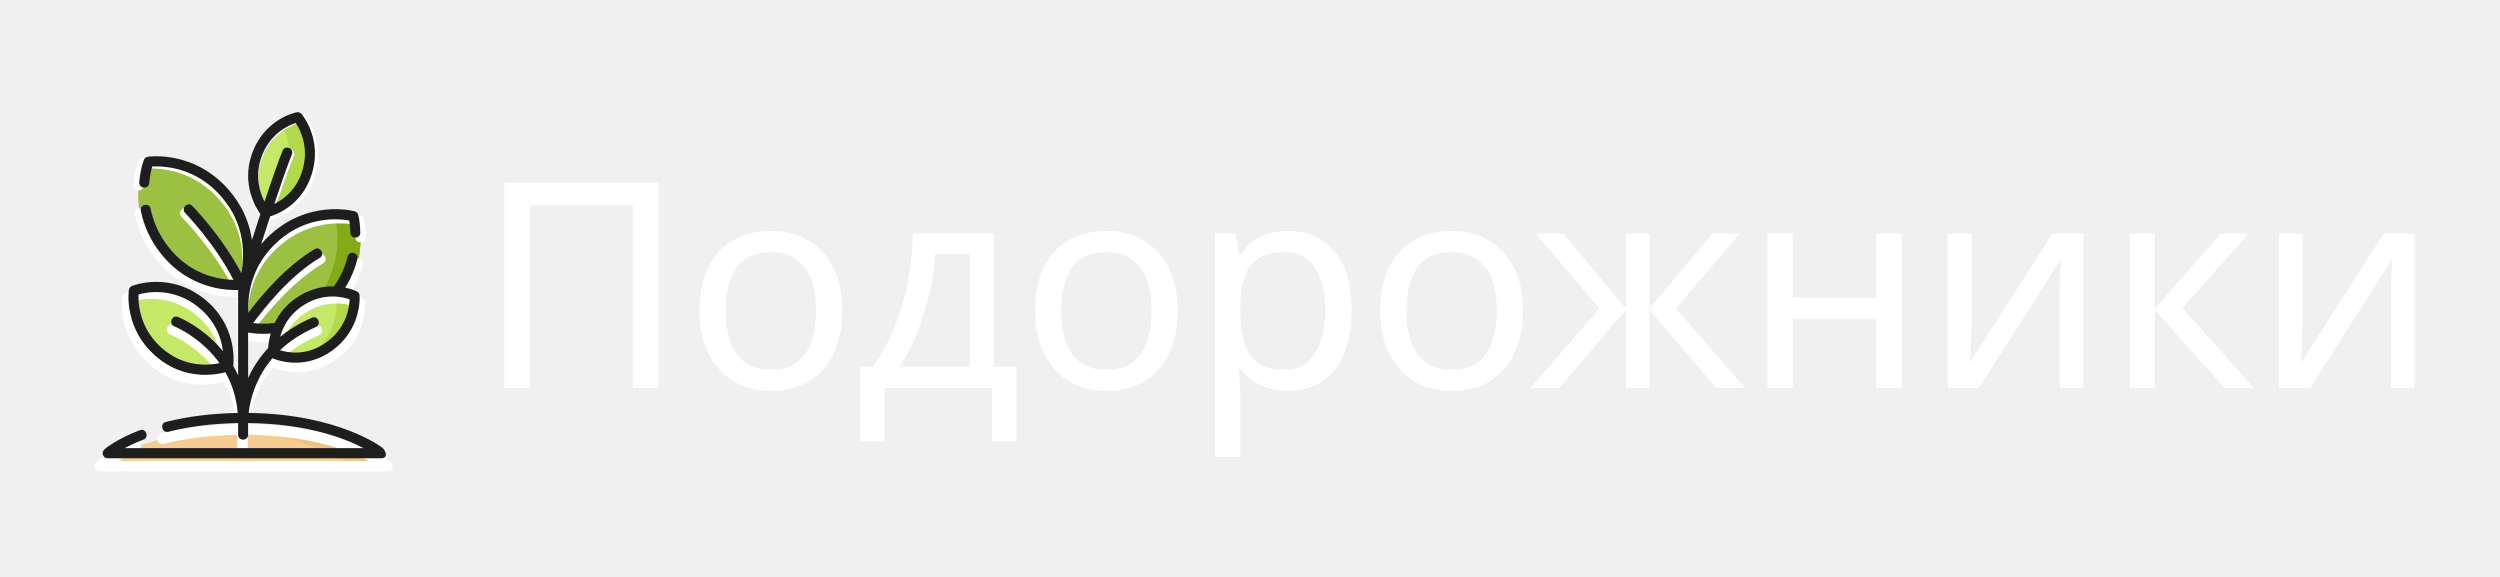
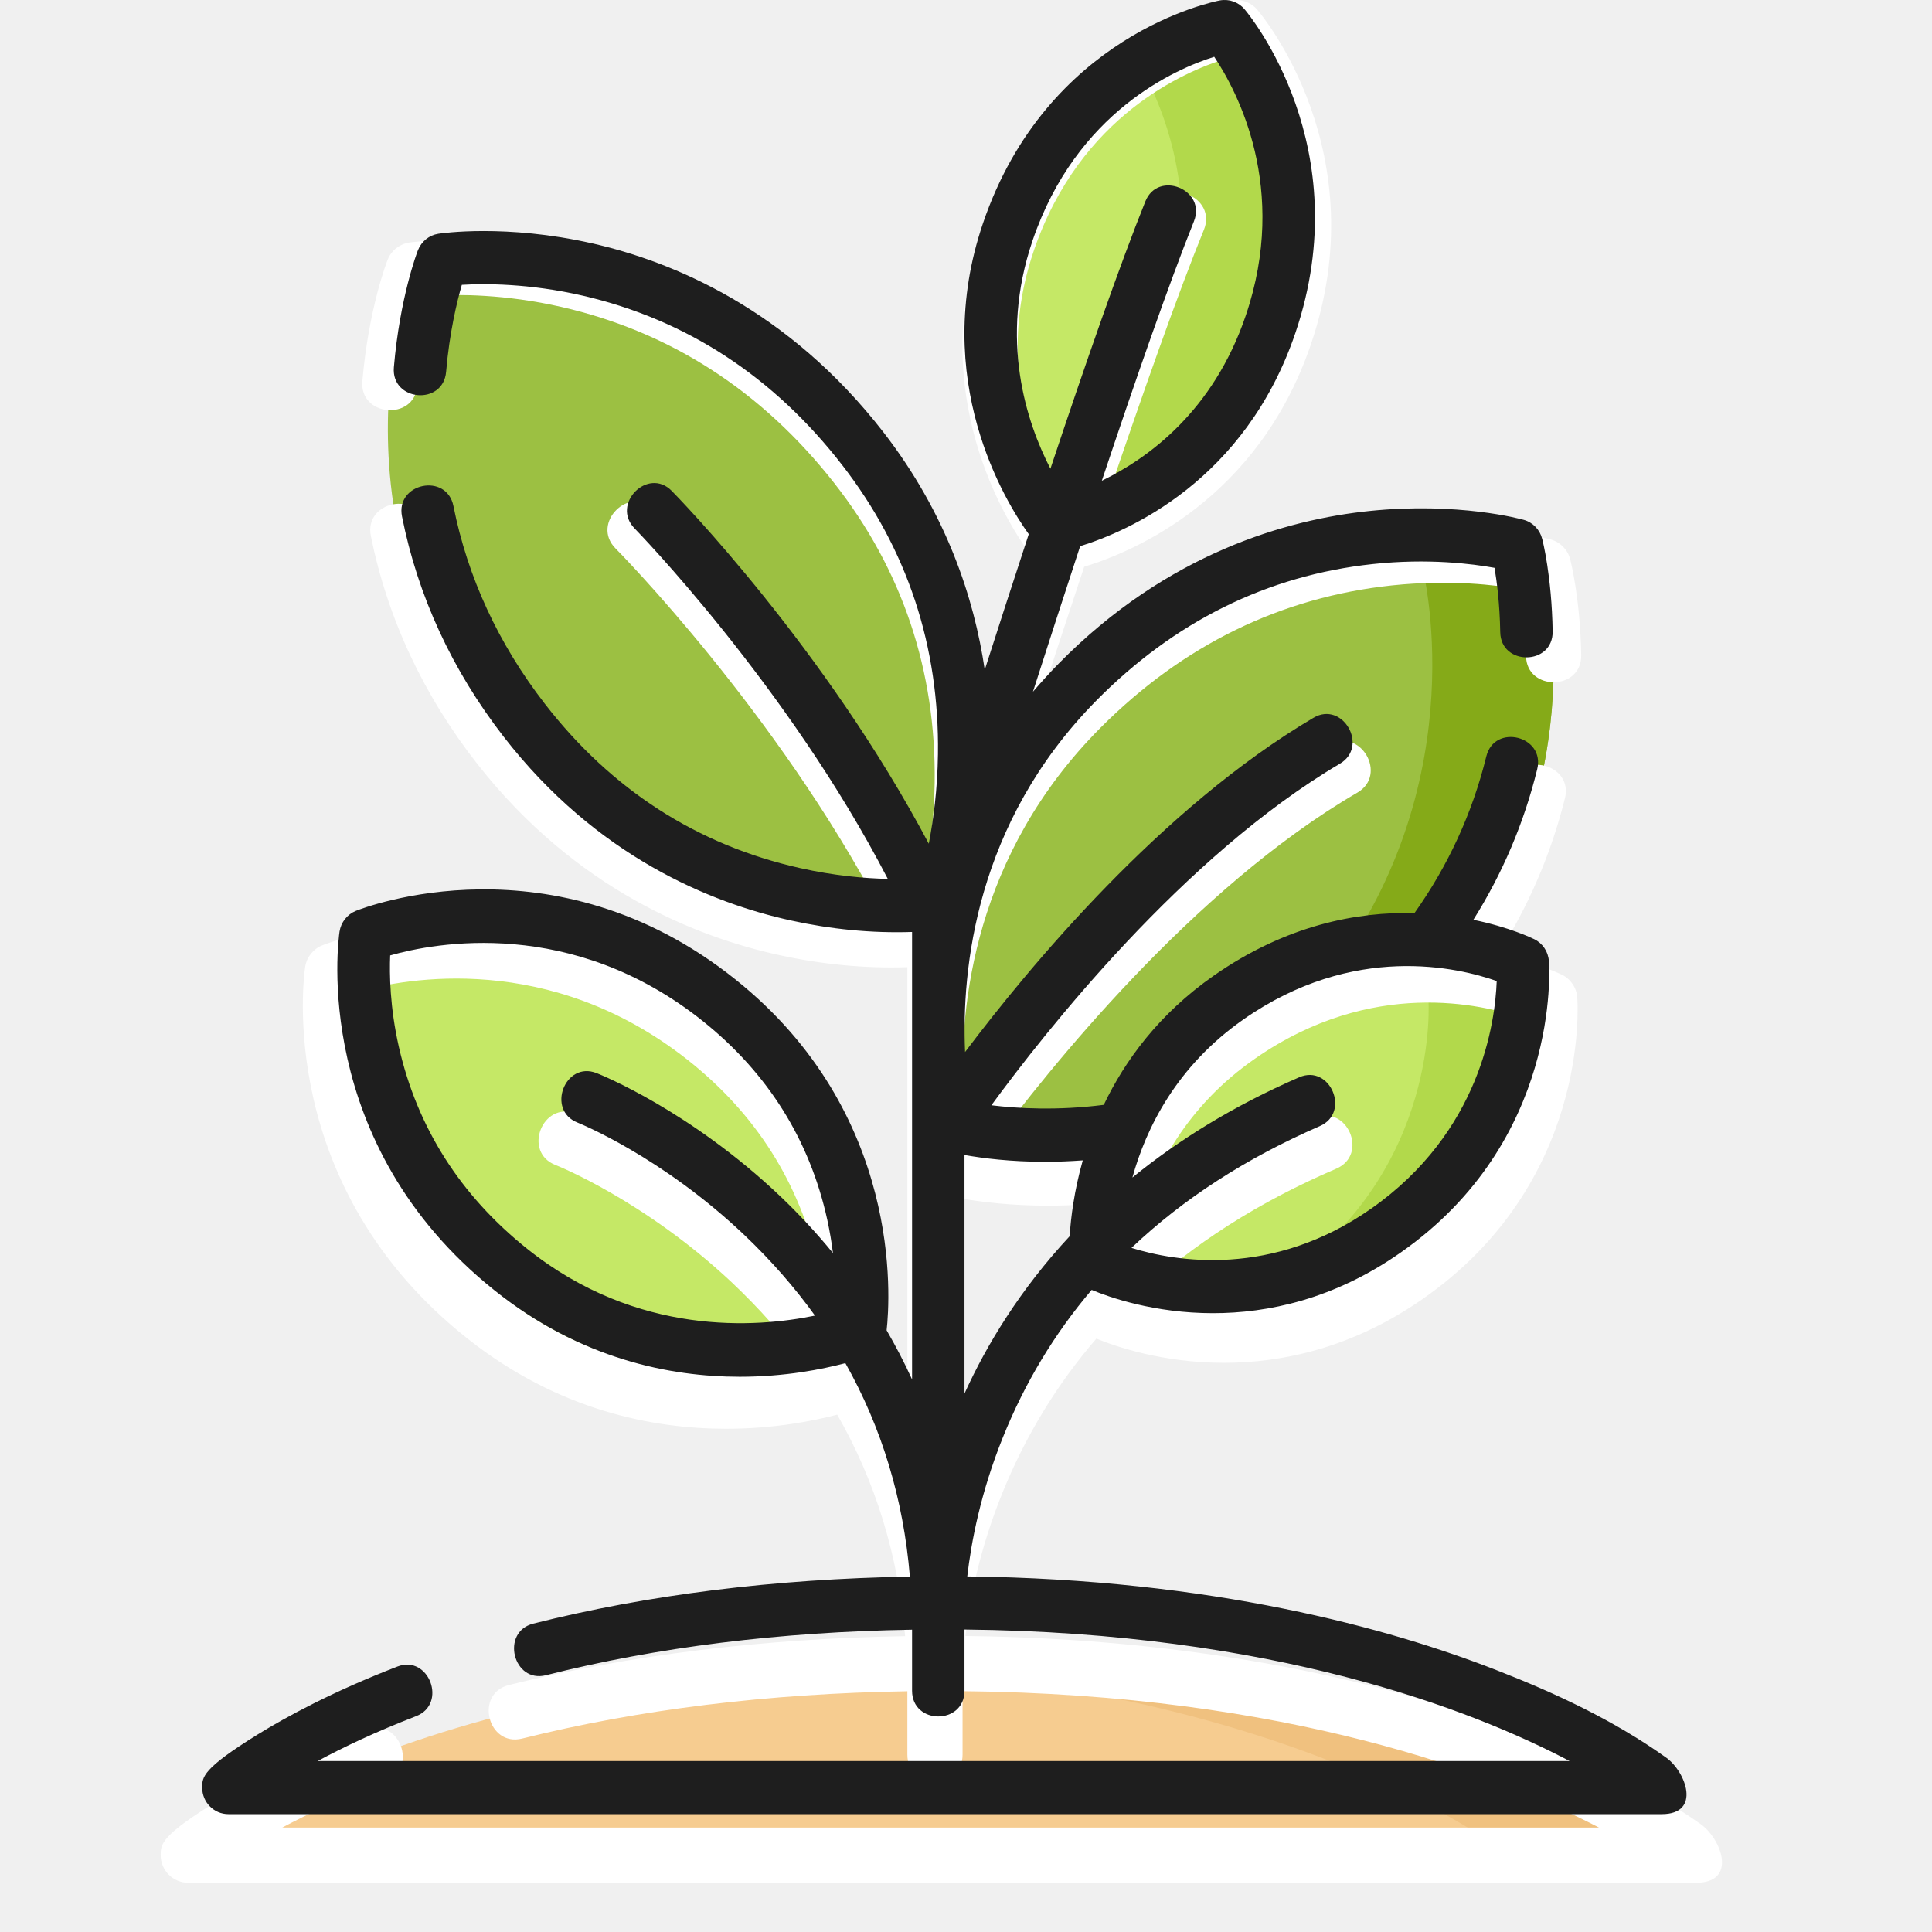
- <svg xmlns="http://www.w3.org/2000/svg" width="156" height="36" viewBox="0 0 156 36" fill="none">
-   <g clip-path="url(#clip0_13203_6558)">
-     <path d="M6.242 29.085C6.242 29.071 8.914 26.802 15.216 26.802C21.337 26.802 24.19 29.071 24.19 29.085H6.242Z" fill="#F6CC90" />
-     <path d="M15.216 26.802C14.825 26.802 14.448 26.811 14.085 26.827C19.447 27.075 21.957 29.072 21.957 29.085H24.19C24.19 29.071 21.337 26.802 15.216 26.802Z" fill="#F0C17F" />
-     <path d="M19.291 11.007C18.561 13.125 16.593 13.49 16.593 13.49C16.593 13.49 15.289 11.929 16.001 9.866C16.75 7.693 18.717 7.328 18.717 7.328C18.717 7.328 20.031 8.862 19.291 11.007Z" fill="#C5E866" />
-     <path d="M18.718 7.328C18.718 7.328 18.198 7.425 17.591 7.814C17.924 8.429 18.338 9.583 17.847 11.007C17.494 12.032 16.851 12.646 16.281 13.007C16.448 13.316 16.594 13.49 16.594 13.49C16.594 13.49 18.561 13.125 19.291 11.007C20.031 8.862 18.718 7.328 18.718 7.328Z" fill="#B2D94B" />
-     <path d="M17.329 20.965C16.13 21.135 15.247 20.89 15.247 20.89C15.247 20.89 14.483 17.825 16.87 15.431C19.384 12.909 22.375 13.739 22.375 13.739C22.375 13.739 23.031 16.241 21.292 18.565" fill="#9CC042" />
-     <path d="M22.375 13.739C22.375 13.739 21.573 13.517 20.45 13.652C20.753 13.69 20.93 13.739 20.93 13.739C20.93 13.739 21.586 16.241 19.847 18.565L15.884 20.965C15.841 20.971 15.797 20.976 15.754 20.981C16.128 21.027 16.682 21.056 17.329 20.965L21.292 18.565C23.031 16.241 22.375 13.739 22.375 13.739Z" fill="#85AA18" />
-     <path d="M12.386 19.357C14.515 21.035 14.152 23.441 14.152 23.441C14.152 23.441 11.853 24.32 9.78 22.686C7.595 20.964 7.958 18.559 7.958 18.559C7.958 18.559 10.23 17.657 12.386 19.357Z" fill="#C5E866" />
-     <path d="M9.945 15.896C12.088 18.628 15.156 18.158 15.156 18.158C15.156 18.158 16.276 15.205 14.188 12.545C11.988 9.743 8.92 10.213 8.92 10.213C8.92 10.213 7.773 13.13 9.945 15.896Z" fill="#9CC042" />
-     <path d="M20.738 22.203C18.898 23.474 17.098 22.598 17.098 22.598C17.098 22.598 16.97 20.566 18.762 19.327C20.649 18.022 22.449 18.898 22.449 18.898C22.449 18.898 22.601 20.914 20.738 22.203Z" fill="#C5E866" />
-     <path d="M22.45 18.898C22.45 18.898 21.511 18.442 20.279 18.679C20.729 18.764 21.005 18.898 21.005 18.898C21.005 18.898 21.157 20.914 19.293 22.203C18.795 22.547 18.299 22.734 17.841 22.823C18.536 22.955 19.63 22.969 20.738 22.203C22.601 20.914 22.45 18.898 22.45 18.898Z" fill="#B2D94B" />
-     <path d="M24.245 28.715C23.595 28.257 22.855 27.916 22.116 27.632C20.783 27.119 18.565 26.511 15.493 26.476C15.543 26.051 15.661 25.44 15.938 24.761C16.213 24.086 16.585 23.477 17.052 22.936C17.27 23.026 17.834 23.224 18.571 23.224C19.253 23.224 20.084 23.054 20.924 22.473C22.92 21.093 22.784 18.964 22.777 18.874C22.768 18.757 22.698 18.654 22.593 18.603C22.563 18.589 22.279 18.454 21.831 18.363C22.196 17.789 22.465 17.166 22.63 16.504C22.733 16.093 22.096 15.934 21.993 16.345C21.819 17.043 21.516 17.693 21.094 18.28C20.383 18.264 19.49 18.425 18.575 19.057C17.894 19.528 17.468 20.102 17.203 20.65C16.626 20.723 16.131 20.696 15.796 20.655C16.463 19.755 18.201 17.574 20.159 16.435C20.525 16.222 20.195 15.655 19.829 15.868C17.924 16.976 16.266 18.949 15.467 19.997C15.421 18.975 15.598 17.172 17.102 15.663C18.083 14.679 19.25 14.109 20.571 13.969C21.262 13.896 21.819 13.965 22.096 14.015C22.125 14.187 22.161 14.463 22.167 14.81C22.174 15.23 22.831 15.225 22.824 14.799C22.812 14.117 22.697 13.674 22.692 13.656C22.663 13.543 22.575 13.454 22.463 13.423C22.43 13.414 21.643 13.2 20.532 13.313C19.51 13.416 18.004 13.828 16.637 15.199C16.523 15.314 16.416 15.43 16.316 15.546C16.5 14.979 16.702 14.365 16.907 13.747C17.502 13.566 18.971 12.944 19.602 11.114C20.393 8.817 19.025 7.183 18.967 7.115C18.891 7.026 18.773 6.984 18.658 7.005C18.57 7.022 16.493 7.431 15.69 9.759C15.024 11.691 15.973 13.201 16.264 13.599C16.072 14.174 15.885 14.744 15.713 15.276C15.579 14.387 15.233 13.345 14.446 12.342C13.25 10.819 11.804 10.232 10.801 10.008C9.711 9.764 8.904 9.883 8.87 9.888C8.755 9.906 8.657 9.984 8.615 10.092C8.605 10.116 8.388 10.677 8.314 11.537C8.277 11.959 8.931 12.015 8.968 11.594C9.01 11.109 9.103 10.731 9.165 10.52C9.446 10.503 10.007 10.5 10.684 10.654C11.979 10.95 13.071 11.655 13.929 12.748C14.742 13.783 15.145 14.985 15.127 16.319C15.121 16.753 15.069 17.132 15.011 17.423C13.713 15.005 11.874 13.146 11.793 13.065C11.494 12.765 11.029 13.229 11.328 13.529C11.347 13.548 13.243 15.465 14.499 17.858C14.205 17.852 13.825 17.819 13.398 17.725C12.112 17.44 11.037 16.757 10.203 15.694C9.622 14.953 9.237 14.132 9.059 13.251C8.975 12.836 8.332 12.966 8.415 13.381C8.614 14.363 9.041 15.277 9.686 16.099C10.854 17.587 12.288 18.156 13.285 18.372C13.782 18.48 14.294 18.531 14.802 18.514V19.697V19.716V24.043C14.703 23.829 14.596 23.627 14.483 23.436C14.528 23.047 14.69 20.755 12.589 19.099C10.31 17.303 7.937 18.214 7.837 18.254C7.728 18.297 7.651 18.394 7.633 18.51C7.617 18.616 7.268 21.125 9.576 22.944C10.648 23.788 11.768 24.009 12.645 24.009C13.215 24.009 13.681 23.916 13.967 23.841C14.424 24.639 14.694 25.52 14.775 26.478C13.076 26.507 11.491 26.702 10.058 27.06C9.647 27.163 9.806 27.8 10.217 27.697C11.606 27.35 13.147 27.161 14.802 27.134V27.889C14.802 28.312 15.459 28.312 15.459 27.889V27.132C19.331 27.171 21.806 28.119 23.036 28.757H7.36C7.679 28.587 8.087 28.395 8.591 28.203C8.987 28.053 8.753 27.439 8.358 27.59C7.54 27.901 6.957 28.216 6.613 28.426C5.913 28.852 5.913 28.955 5.913 29.085C5.913 29.267 6.06 29.413 6.242 29.413H24.19C24.689 29.413 24.493 28.889 24.245 28.715ZM18.949 19.597C20.334 18.639 21.65 18.955 22.123 19.121C22.105 19.628 21.921 20.985 20.551 21.933C19.309 22.791 18.1 22.585 17.55 22.417C18.197 21.812 18.984 21.309 19.908 20.913C20.297 20.746 20.039 20.143 19.649 20.309C18.816 20.666 18.129 21.092 17.562 21.547C17.733 20.938 18.112 20.176 18.949 19.597ZM16.472 21.353C16.619 21.353 16.776 21.348 16.94 21.336C16.832 21.711 16.79 22.041 16.775 22.273C16.154 22.933 15.737 23.614 15.459 24.217V21.27C15.689 21.31 16.04 21.353 16.472 21.353ZM16.311 9.973C16.861 8.378 18.106 7.85 18.586 7.701C18.871 8.121 19.524 9.324 18.981 10.9C18.574 12.081 17.757 12.664 17.179 12.939C17.605 11.679 18.026 10.485 18.332 9.736C18.492 9.344 17.884 9.096 17.724 9.488C17.405 10.27 16.971 11.502 16.535 12.791C16.236 12.22 15.889 11.197 16.311 9.973ZM9.982 22.428C9.145 21.768 8.605 20.928 8.376 19.931C8.264 19.443 8.258 19.033 8.267 18.804C8.827 18.647 10.543 18.323 12.183 19.615C12.997 20.257 13.521 21.084 13.741 22.072C13.773 22.216 13.795 22.353 13.812 22.48C13.593 22.217 13.37 21.985 13.156 21.784C12.023 20.721 10.899 20.276 10.852 20.257C10.457 20.104 10.219 20.715 10.614 20.869C10.624 20.873 11.666 21.286 12.707 22.262C13.039 22.575 13.332 22.905 13.586 23.254C12.859 23.402 11.363 23.516 9.982 22.428Z" fill="white" />
-     <path d="M23.835 27.924C23.218 27.483 22.514 27.154 21.811 26.881C20.544 26.386 18.435 25.8 15.515 25.767C15.562 25.357 15.674 24.769 15.938 24.114C16.199 23.464 16.553 22.877 16.996 22.356C17.204 22.443 17.74 22.633 18.441 22.633C19.089 22.633 19.879 22.47 20.678 21.909C22.575 20.58 22.446 18.528 22.439 18.442C22.431 18.329 22.365 18.23 22.265 18.181C22.236 18.167 21.966 18.037 21.54 17.95C21.888 17.396 22.143 16.796 22.3 16.158C22.398 15.762 21.792 15.609 21.694 16.005C21.529 16.677 21.241 17.304 20.839 17.87C20.163 17.853 19.314 18.009 18.445 18.618C17.797 19.072 17.392 19.625 17.14 20.153C16.592 20.224 16.121 20.198 15.802 20.158C16.436 19.291 18.09 17.189 19.951 16.092C20.299 15.887 19.985 15.34 19.637 15.545C17.826 16.613 16.249 18.514 15.489 19.523C15.446 18.539 15.614 16.802 17.044 15.348C17.977 14.4 19.086 13.851 20.342 13.715C21 13.645 21.529 13.712 21.792 13.76C21.82 13.925 21.854 14.191 21.86 14.526C21.867 14.93 22.491 14.925 22.484 14.515C22.473 13.858 22.364 13.431 22.359 13.414C22.331 13.305 22.248 13.219 22.141 13.189C22.11 13.18 21.361 12.975 20.305 13.083C19.333 13.183 17.902 13.579 16.602 14.901C16.494 15.011 16.392 15.123 16.297 15.235C16.472 14.688 16.664 14.097 16.859 13.502C17.425 13.327 18.821 12.728 19.421 10.964C20.173 8.751 18.873 7.177 18.817 7.111C18.745 7.025 18.633 6.985 18.523 7.005C18.439 7.021 16.465 7.416 15.702 9.658C15.069 11.52 15.971 12.975 16.247 13.359C16.065 13.913 15.887 14.462 15.723 14.975C15.597 14.118 15.267 13.114 14.519 12.148C13.382 10.68 12.007 10.114 11.053 9.898C10.018 9.663 9.251 9.778 9.218 9.783C9.108 9.8 9.016 9.875 8.975 9.98C8.966 10.002 8.759 10.543 8.689 11.372C8.654 11.778 9.276 11.833 9.311 11.426C9.351 10.959 9.439 10.595 9.498 10.391C9.766 10.375 10.299 10.372 10.943 10.521C12.174 10.807 13.212 11.485 14.028 12.539C14.801 13.536 15.184 14.694 15.166 15.979C15.161 16.398 15.111 16.763 15.057 17.044C13.822 14.713 12.073 12.922 11.997 12.844C11.713 12.555 11.271 13.002 11.555 13.291C11.573 13.31 13.376 15.157 14.569 17.463C14.29 17.456 13.928 17.425 13.523 17.334C12.3 17.06 11.278 16.402 10.485 15.377C9.933 14.664 9.567 13.872 9.398 13.024C9.318 12.624 8.706 12.749 8.786 13.149C8.974 14.095 9.381 14.976 9.994 15.768C11.104 17.201 12.467 17.75 13.415 17.958C13.887 18.062 14.374 18.111 14.858 18.095V19.234V19.253V23.422C14.764 23.216 14.662 23.022 14.555 22.837C14.597 22.463 14.751 20.254 12.754 18.659C10.587 16.928 8.331 17.806 8.236 17.844C8.133 17.886 8.059 17.98 8.042 18.091C8.027 18.193 7.695 20.611 9.889 22.363C10.908 23.177 11.973 23.39 12.807 23.39C13.348 23.39 13.792 23.3 14.064 23.228C14.498 23.997 14.755 24.846 14.832 25.769C13.217 25.797 11.71 25.985 10.348 26.329C9.957 26.428 10.108 27.042 10.499 26.943C11.819 26.609 13.284 26.427 14.858 26.401V27.128C14.858 27.536 15.482 27.536 15.482 27.128V26.399C19.163 26.436 21.516 27.35 22.686 27.965H7.782C8.085 27.801 8.474 27.616 8.953 27.431C9.329 27.286 9.107 26.695 8.731 26.84C7.953 27.14 7.4 27.444 7.072 27.646C6.407 28.057 6.407 28.156 6.407 28.281C6.407 28.456 6.547 28.597 6.719 28.597H23.783C24.257 28.597 24.071 28.092 23.835 27.924ZM18.8 19.138C20.117 18.215 21.368 18.52 21.818 18.679C21.8 19.168 21.626 20.476 20.323 21.389C19.142 22.217 17.994 22.018 17.47 21.856C18.085 21.272 18.834 20.788 19.712 20.406C20.082 20.246 19.836 19.664 19.466 19.825C18.674 20.169 18.021 20.579 17.481 21.017C17.644 20.43 18.004 19.696 18.8 19.138ZM16.445 20.831C16.585 20.831 16.734 20.826 16.89 20.814C16.788 21.175 16.748 21.494 16.734 21.717C16.143 22.353 15.746 23.009 15.482 23.59V20.75C15.701 20.789 16.035 20.831 16.445 20.831ZM16.292 9.865C16.815 8.328 17.999 7.819 18.455 7.676C18.726 8.081 19.347 9.239 18.83 10.758C18.444 11.896 17.667 12.457 17.117 12.723C17.522 11.509 17.923 10.359 18.213 9.636C18.366 9.259 17.787 9.02 17.635 9.398C17.332 10.151 16.919 11.338 16.505 12.58C16.221 12.03 15.891 11.044 16.292 9.865ZM10.275 21.866C9.479 21.23 8.966 20.421 8.748 19.461C8.641 18.99 8.636 18.595 8.645 18.374C9.177 18.223 10.809 17.911 12.367 19.156C13.141 19.774 13.64 20.571 13.849 21.523C13.879 21.662 13.901 21.794 13.916 21.917C13.708 21.663 13.496 21.439 13.293 21.245C12.216 20.221 11.147 19.792 11.102 19.775C10.727 19.627 10.5 20.216 10.876 20.364C10.885 20.368 11.876 20.765 12.866 21.707C13.182 22.008 13.46 22.326 13.702 22.662C13.01 22.805 11.588 22.915 10.275 21.866Z" fill="#1E1E1E" />
+ <svg xmlns="http://www.w3.org/2000/svg" width="23" height="23" viewBox="0 0 23 23" fill="none">
+   <g clip-path="url(#clip0_13214_4948)">
+     <path d="M2.242 22.085C2.242 22.071 4.914 19.802 11.216 19.802C17.337 19.802 20.19 22.071 20.19 22.085H2.242Z" fill="#F6CC90" />
+     <path d="M11.216 19.802C10.825 19.802 10.448 19.811 10.085 19.827C15.447 20.075 17.957 22.072 17.957 22.085H20.19C20.19 22.071 17.337 19.802 11.216 19.802Z" fill="#F0C17F" />
+     <path d="M15.291 4.007C14.561 6.125 12.593 6.49 12.593 6.49C12.593 6.49 11.289 4.929 12.001 2.866C12.75 0.693 14.717 0.328 14.717 0.328C14.717 0.328 16.031 1.862 15.291 4.007Z" fill="#C5E866" />
+     <path d="M14.718 0.328C14.718 0.328 14.198 0.425 13.591 0.813C13.924 1.429 14.338 2.583 13.847 4.007C13.493 5.032 12.851 5.646 12.281 6.007C12.448 6.315 12.594 6.49 12.594 6.49C12.594 6.49 14.561 6.125 15.291 4.007C16.031 1.862 14.718 0.328 14.718 0.328Z" fill="#B2D94B" />
+     <path d="M13.329 13.964C12.13 14.135 11.247 13.89 11.247 13.89C11.247 13.89 10.483 10.825 12.87 8.431C15.383 5.909 18.375 6.739 18.375 6.739C18.375 6.739 19.031 9.241 17.292 11.565" fill="#9CC042" />
+     <path d="M18.375 6.739C18.375 6.739 17.573 6.517 16.45 6.652C16.753 6.69 16.93 6.739 16.93 6.739C16.93 6.739 17.586 9.24 15.847 11.565L11.884 13.964C11.841 13.97 11.797 13.976 11.754 13.981C12.128 14.027 12.682 14.056 13.329 13.964L17.292 11.565C19.031 9.24 18.375 6.739 18.375 6.739Z" fill="#85AA18" />
+     <path d="M8.386 12.357C10.515 14.036 10.152 16.441 10.152 16.441C10.152 16.441 7.853 17.32 5.78 15.686C3.595 13.964 3.958 11.559 3.958 11.559C3.958 11.559 6.23 10.658 8.386 12.357Z" fill="#C5E866" />
+     <path d="M5.945 8.897C8.088 11.628 11.156 11.158 11.156 11.158C11.156 11.158 12.276 8.206 10.188 5.545C7.988 2.743 4.92 3.213 4.92 3.213C4.92 3.213 3.773 6.13 5.945 8.897Z" fill="#9CC042" />
+     <path d="M16.738 15.203C14.898 16.474 13.098 15.598 13.098 15.598C13.098 15.598 12.97 13.566 14.762 12.327C16.649 11.022 18.449 11.898 18.449 11.898C18.449 11.898 18.601 13.914 16.738 15.203Z" fill="#C5E866" />
+     <path d="M18.45 11.899C18.45 11.899 17.511 11.442 16.279 11.679C16.729 11.764 17.005 11.899 17.005 11.899C17.005 11.899 17.157 13.915 15.293 15.203C14.795 15.548 14.299 15.734 13.841 15.824C14.536 15.956 15.63 15.969 16.738 15.203C18.601 13.915 18.45 11.899 18.45 11.899Z" fill="#B2D94B" />
+     <path d="M20.245 21.715C19.595 21.257 18.855 20.916 18.116 20.632C16.783 20.119 14.565 19.511 11.493 19.476C11.543 19.051 11.661 18.441 11.938 17.761C12.213 17.086 12.585 16.477 13.052 15.936C13.271 16.026 13.834 16.224 14.571 16.224C15.253 16.224 16.084 16.054 16.924 15.473C18.92 14.093 18.784 11.964 18.777 11.874C18.768 11.758 18.698 11.654 18.593 11.603C18.563 11.589 18.279 11.454 17.831 11.363C18.196 10.789 18.465 10.166 18.63 9.504C18.733 9.093 18.096 8.934 17.993 9.345C17.819 10.043 17.516 10.693 17.094 11.28C16.383 11.264 15.49 11.425 14.575 12.057C13.894 12.528 13.468 13.102 13.203 13.65C12.626 13.723 12.131 13.696 11.796 13.655C12.463 12.755 14.201 10.575 16.159 9.436C16.525 9.223 16.195 8.655 15.829 8.868C13.924 9.976 12.266 11.949 11.467 12.997C11.421 11.975 11.598 10.172 13.102 8.663C14.083 7.679 15.25 7.109 16.571 6.969C17.262 6.896 17.819 6.965 18.096 7.015C18.125 7.187 18.161 7.463 18.167 7.811C18.174 8.23 18.831 8.225 18.824 7.799C18.812 7.118 18.697 6.674 18.692 6.656C18.663 6.543 18.575 6.454 18.463 6.423C18.43 6.414 17.643 6.2 16.532 6.313C15.51 6.417 14.004 6.828 12.637 8.199C12.523 8.314 12.416 8.43 12.316 8.547C12.5 7.979 12.702 7.365 12.907 6.747C13.502 6.566 14.971 5.944 15.601 4.114C16.393 1.817 15.025 0.183 14.967 0.115C14.891 0.026 14.773 -0.016 14.658 0.006C14.57 0.022 12.493 0.432 11.69 2.759C11.024 4.691 11.973 6.201 12.264 6.599C12.072 7.174 11.885 7.744 11.713 8.276C11.579 7.388 11.233 6.345 10.446 5.342C9.25 3.819 7.804 3.232 6.801 3.008C5.711 2.764 4.904 2.883 4.87 2.888C4.755 2.906 4.657 2.984 4.615 3.092C4.605 3.116 4.388 3.677 4.314 4.537C4.277 4.959 4.931 5.015 4.968 4.594C5.01 4.109 5.103 3.731 5.165 3.52C5.446 3.503 6.007 3.5 6.684 3.654C7.98 3.95 9.071 4.655 9.929 5.748C10.742 6.783 11.145 7.985 11.127 9.319C11.121 9.753 11.069 10.132 11.011 10.424C9.713 8.005 7.874 6.146 7.793 6.065C7.494 5.765 7.029 6.229 7.328 6.529C7.347 6.548 9.243 8.465 10.499 10.858C10.205 10.852 9.825 10.819 9.398 10.725C8.112 10.441 7.037 9.757 6.203 8.694C5.622 7.953 5.237 7.132 5.059 6.251C4.975 5.836 4.332 5.966 4.415 6.381C4.614 7.363 5.041 8.277 5.686 9.099C6.854 10.587 8.288 11.156 9.285 11.372C9.782 11.48 10.294 11.531 10.802 11.514V12.697V12.716V17.043C10.703 16.829 10.596 16.627 10.483 16.436C10.528 16.047 10.69 13.755 8.589 12.099C6.31 10.303 3.937 11.214 3.837 11.254C3.728 11.297 3.651 11.395 3.633 11.51C3.617 11.616 3.268 14.125 5.576 15.944C6.648 16.789 7.768 17.009 8.645 17.009C9.215 17.009 9.682 16.916 9.967 16.841C10.424 17.639 10.694 18.52 10.775 19.478C9.076 19.507 7.491 19.702 6.058 20.06C5.647 20.163 5.806 20.8 6.217 20.697C7.606 20.35 9.147 20.161 10.802 20.134V20.889C10.802 21.313 11.459 21.313 11.459 20.889V20.133C15.331 20.171 17.806 21.119 19.036 21.757H3.36C3.679 21.587 4.087 21.395 4.591 21.203C4.987 21.053 4.753 20.439 4.358 20.59C3.54 20.901 2.957 21.216 2.613 21.426C1.913 21.852 1.913 21.955 1.913 22.085C1.913 22.267 2.06 22.414 2.242 22.414H20.19C20.689 22.414 20.493 21.89 20.245 21.715ZM14.949 12.597C16.334 11.639 17.65 11.955 18.123 12.121C18.105 12.628 17.921 13.986 16.551 14.933C15.309 15.792 14.1 15.586 13.55 15.417C14.197 14.812 14.984 14.309 15.908 13.913C16.297 13.746 16.039 13.143 15.649 13.309C14.816 13.666 14.129 14.092 13.562 14.547C13.733 13.938 14.112 13.176 14.949 12.597ZM12.472 14.353C12.619 14.353 12.776 14.348 12.94 14.336C12.832 14.711 12.79 15.041 12.775 15.273C12.154 15.933 11.737 16.614 11.459 17.217V14.27C11.689 14.31 12.04 14.353 12.472 14.353ZM12.311 2.973C12.861 1.378 14.106 0.85 14.586 0.701C14.871 1.122 15.524 2.324 14.981 3.9C14.574 5.081 13.757 5.664 13.179 5.939C13.605 4.679 14.026 3.486 14.332 2.736C14.492 2.344 13.884 2.096 13.724 2.488C13.405 3.27 12.97 4.502 12.534 5.791C12.236 5.22 11.889 4.197 12.311 2.973ZM5.982 15.428C5.145 14.768 4.605 13.928 4.376 12.932C4.264 12.443 4.258 12.033 4.267 11.804C4.827 11.647 6.543 11.323 8.183 12.615C8.997 13.257 9.521 14.084 9.741 15.072C9.773 15.216 9.795 15.353 9.812 15.48C9.593 15.217 9.37 14.985 9.156 14.784C8.023 13.721 6.899 13.276 6.852 13.257C6.457 13.104 6.219 13.716 6.613 13.869C6.624 13.873 7.666 14.286 8.707 15.262C9.039 15.575 9.332 15.905 9.586 16.254C8.859 16.402 7.363 16.516 5.982 15.428Z" fill="white" />
+     <path d="M19.835 20.924C19.218 20.483 18.514 20.154 17.811 19.881C16.544 19.386 14.435 18.8 11.515 18.767C11.562 18.357 11.674 17.769 11.938 17.114C12.199 16.464 12.553 15.877 12.996 15.356C13.204 15.443 13.74 15.633 14.441 15.633C15.089 15.633 15.879 15.47 16.678 14.909C18.575 13.58 18.446 11.528 18.439 11.441C18.431 11.329 18.365 11.23 18.265 11.181C18.236 11.167 17.966 11.037 17.54 10.95C17.888 10.396 18.143 9.796 18.3 9.158C18.398 8.762 17.792 8.609 17.694 9.005C17.529 9.677 17.241 10.304 16.839 10.87C16.163 10.853 15.315 11.009 14.445 11.618C13.797 12.072 13.392 12.625 13.14 13.153C12.592 13.223 12.121 13.197 11.802 13.158C12.437 12.291 14.089 10.189 15.951 9.092C16.299 8.887 15.985 8.34 15.637 8.545C13.826 9.613 12.249 11.514 11.489 12.524C11.446 11.539 11.614 9.802 13.044 8.348C13.977 7.4 15.086 6.85 16.342 6.715C17 6.644 17.529 6.712 17.792 6.76C17.82 6.925 17.854 7.191 17.86 7.526C17.867 7.93 18.491 7.925 18.484 7.515C18.473 6.858 18.364 6.431 18.359 6.414C18.331 6.305 18.248 6.219 18.141 6.189C18.11 6.18 17.361 5.974 16.305 6.083C15.333 6.183 13.902 6.579 12.602 7.901C12.494 8.011 12.393 8.123 12.297 8.235C12.472 7.688 12.664 7.097 12.859 6.502C13.425 6.327 14.821 5.728 15.421 3.965C16.173 1.751 14.873 0.177 14.817 0.111C14.745 0.025 14.633 -0.015 14.523 0.005C14.44 0.021 12.465 0.416 11.702 2.658C11.069 4.52 11.971 5.975 12.247 6.359C12.065 6.913 11.887 7.462 11.723 7.974C11.597 7.119 11.267 6.114 10.519 5.148C9.382 3.68 8.007 3.114 7.053 2.898C6.018 2.663 5.251 2.778 5.218 2.783C5.108 2.8 5.016 2.875 4.975 2.98C4.966 3.002 4.76 3.543 4.689 4.372C4.654 4.778 5.276 4.833 5.311 4.426C5.351 3.959 5.439 3.595 5.498 3.391C5.766 3.375 6.299 3.372 6.943 3.521C8.174 3.807 9.212 4.485 10.028 5.539C10.801 6.536 11.184 7.694 11.166 8.979C11.161 9.398 11.111 9.763 11.057 10.044C9.822 7.713 8.074 5.922 7.997 5.844C7.713 5.555 7.271 6.002 7.555 6.291C7.573 6.31 9.375 8.157 10.569 10.463C10.29 10.457 9.929 10.425 9.523 10.334C8.3 10.06 7.278 9.402 6.485 8.377C5.933 7.664 5.567 6.872 5.398 6.024C5.318 5.624 4.706 5.749 4.786 6.149C4.974 7.095 5.381 7.976 5.994 8.768C7.104 10.201 8.467 10.75 9.415 10.958C9.887 11.062 10.374 11.111 10.858 11.095V12.234V12.253V16.422C10.764 16.216 10.662 16.022 10.555 15.837C10.597 15.463 10.751 13.254 8.754 11.659C6.587 9.928 4.331 10.806 4.236 10.844C4.133 10.886 4.059 10.98 4.042 11.091C4.027 11.193 3.695 13.611 5.889 15.363C6.908 16.177 7.973 16.39 8.807 16.39C9.348 16.39 9.792 16.3 10.064 16.228C10.498 16.997 10.755 17.846 10.832 18.769C9.217 18.797 7.71 18.985 6.348 19.329C5.957 19.428 6.108 20.042 6.499 19.943C7.819 19.609 9.284 19.427 10.858 19.401V20.128C10.858 20.536 11.482 20.536 11.482 20.128V19.399C15.163 19.436 17.516 20.35 18.686 20.965H3.782C4.085 20.801 4.474 20.616 4.953 20.431C5.329 20.286 5.107 19.695 4.731 19.84C3.953 20.14 3.4 20.444 3.072 20.646C2.407 21.057 2.407 21.156 2.407 21.281C2.407 21.456 2.547 21.597 2.719 21.597H19.783C20.257 21.597 20.071 21.092 19.835 20.924ZM14.8 12.138C16.117 11.216 17.368 11.52 17.818 11.679C17.8 12.168 17.626 13.476 16.323 14.389C15.142 15.217 13.993 15.018 13.47 14.856C14.085 14.272 14.834 13.788 15.712 13.406C16.082 13.246 15.836 12.664 15.466 12.825C14.674 13.169 14.021 13.579 13.481 14.018C13.644 13.43 14.004 12.696 14.8 12.138ZM12.445 13.831C12.585 13.831 12.734 13.825 12.89 13.814C12.788 14.175 12.748 14.493 12.734 14.717C12.143 15.353 11.746 16.009 11.482 16.59V13.75C11.701 13.789 12.034 13.831 12.445 13.831ZM12.292 2.865C12.815 1.328 13.999 0.819 14.455 0.676C14.726 1.081 15.347 2.239 14.83 3.758C14.444 4.896 13.667 5.457 13.117 5.723C13.522 4.509 13.923 3.359 14.213 2.636C14.366 2.259 13.787 2.02 13.635 2.398C13.332 3.151 12.919 4.338 12.505 5.58C12.221 5.03 11.891 4.044 12.292 2.865ZM6.275 14.866C5.479 14.23 4.966 13.421 4.748 12.461C4.641 11.99 4.636 11.595 4.645 11.374C5.177 11.223 6.809 10.911 8.367 12.156C9.141 12.774 9.64 13.571 9.849 14.523C9.879 14.662 9.901 14.794 9.916 14.917C9.708 14.663 9.497 14.439 9.293 14.245C8.216 13.221 7.147 12.792 7.102 12.775C6.727 12.627 6.5 13.216 6.875 13.364C6.885 13.368 7.876 13.765 8.866 14.707C9.182 15.008 9.46 15.326 9.702 15.662C9.01 15.805 7.588 15.915 6.275 14.866Z" fill="#1E1E1E" />
  </g>
-   <path d="M31.465 24.207V11.395H41.083V24.207H39.486V12.812H33.08V24.207H31.465ZM52.557 19.38C52.557 20.181 52.45 20.893 52.234 21.515C52.031 22.125 51.732 22.646 51.337 23.076C50.954 23.507 50.482 23.836 49.919 24.063C49.369 24.279 48.753 24.386 48.071 24.386C47.437 24.386 46.851 24.279 46.313 24.063C45.775 23.836 45.308 23.507 44.913 23.076C44.518 22.646 44.207 22.125 43.98 21.515C43.765 20.893 43.657 20.181 43.657 19.38C43.657 18.315 43.837 17.418 44.195 16.688C44.554 15.947 45.069 15.384 45.739 15.002C46.408 14.607 47.204 14.409 48.125 14.409C48.998 14.409 49.764 14.607 50.422 15.002C51.092 15.384 51.612 15.947 51.983 16.688C52.366 17.418 52.557 18.315 52.557 19.38ZM45.29 19.38C45.29 20.134 45.386 20.791 45.577 21.354C45.781 21.904 46.092 22.329 46.51 22.628C46.929 22.927 47.461 23.076 48.107 23.076C48.753 23.076 49.285 22.927 49.704 22.628C50.123 22.329 50.428 21.904 50.619 21.354C50.823 20.791 50.924 20.134 50.924 19.38C50.924 18.614 50.823 17.962 50.619 17.424C50.416 16.886 50.105 16.473 49.686 16.186C49.279 15.887 48.747 15.737 48.089 15.737C47.108 15.737 46.397 16.06 45.954 16.706C45.511 17.352 45.29 18.243 45.29 19.38ZM62.022 14.589V22.879H63.422V27.544H61.897V24.207H55.203V27.544H53.696V22.879H54.468C55.018 22.113 55.473 21.282 55.831 20.385C56.202 19.476 56.477 18.53 56.657 17.55C56.848 16.557 56.95 15.57 56.962 14.589H62.022ZM58.362 15.827C58.314 16.64 58.188 17.484 57.985 18.357C57.781 19.218 57.518 20.044 57.195 20.833C56.884 21.623 56.519 22.305 56.101 22.879H60.497V15.827H58.362ZM73.489 19.38C73.489 20.181 73.382 20.893 73.166 21.515C72.963 22.125 72.664 22.646 72.269 23.076C71.886 23.507 71.414 23.836 70.852 24.063C70.301 24.279 69.685 24.386 69.003 24.386C68.369 24.386 67.783 24.279 67.245 24.063C66.707 23.836 66.24 23.507 65.845 23.076C65.45 22.646 65.139 22.125 64.912 21.515C64.697 20.893 64.589 20.181 64.589 19.38C64.589 18.315 64.769 17.418 65.127 16.688C65.486 15.947 66.001 15.384 66.671 15.002C67.341 14.607 68.136 14.409 69.057 14.409C69.93 14.409 70.696 14.607 71.354 15.002C72.024 15.384 72.544 15.947 72.915 16.688C73.298 17.418 73.489 18.315 73.489 19.38ZM66.222 19.38C66.222 20.134 66.318 20.791 66.509 21.354C66.713 21.904 67.023 22.329 67.442 22.628C67.861 22.927 68.393 23.076 69.039 23.076C69.685 23.076 70.218 22.927 70.636 22.628C71.055 22.329 71.36 21.904 71.551 21.354C71.755 20.791 71.856 20.134 71.856 19.38C71.856 18.614 71.755 17.962 71.551 17.424C71.348 16.886 71.037 16.473 70.618 16.186C70.212 15.887 69.679 15.737 69.021 15.737C68.04 15.737 67.329 16.06 66.886 16.706C66.443 17.352 66.222 18.243 66.222 19.38ZM80.388 14.409C81.573 14.409 82.523 14.822 83.241 15.648C83.971 16.473 84.336 17.717 84.336 19.38C84.336 20.468 84.168 21.39 83.833 22.143C83.51 22.885 83.05 23.447 82.452 23.83C81.866 24.201 81.172 24.386 80.37 24.386C79.88 24.386 79.443 24.32 79.06 24.189C78.678 24.057 78.349 23.89 78.073 23.686C77.81 23.471 77.583 23.238 77.392 22.987H77.284C77.308 23.19 77.332 23.447 77.356 23.758C77.38 24.069 77.392 24.338 77.392 24.566V28.513H75.812V14.589H77.105L77.32 15.899H77.392C77.583 15.624 77.81 15.372 78.073 15.145C78.349 14.918 78.672 14.738 79.042 14.607C79.425 14.475 79.874 14.409 80.388 14.409ZM80.101 15.737C79.455 15.737 78.935 15.863 78.54 16.114C78.145 16.353 77.858 16.718 77.679 17.209C77.499 17.699 77.403 18.321 77.392 19.075V19.38C77.392 20.169 77.475 20.839 77.643 21.39C77.81 21.94 78.091 22.358 78.486 22.646C78.893 22.933 79.443 23.076 80.137 23.076C80.723 23.076 81.202 22.915 81.573 22.592C81.955 22.269 82.236 21.832 82.416 21.282C82.607 20.72 82.703 20.08 82.703 19.362C82.703 18.261 82.488 17.382 82.057 16.724C81.638 16.066 80.986 15.737 80.101 15.737ZM95.035 19.38C95.035 20.181 94.927 20.893 94.712 21.515C94.508 22.125 94.209 22.646 93.814 23.076C93.432 23.507 92.959 23.836 92.397 24.063C91.847 24.279 91.231 24.386 90.549 24.386C89.915 24.386 89.329 24.279 88.79 24.063C88.252 23.836 87.785 23.507 87.391 23.076C86.996 22.646 86.685 22.125 86.457 21.515C86.242 20.893 86.135 20.181 86.135 19.38C86.135 18.315 86.314 17.418 86.673 16.688C87.032 15.947 87.546 15.384 88.216 15.002C88.886 14.607 89.681 14.409 90.603 14.409C91.476 14.409 92.241 14.607 92.899 15.002C93.569 15.384 94.09 15.947 94.46 16.688C94.843 17.418 95.035 18.315 95.035 19.38ZM87.767 19.38C87.767 20.134 87.863 20.791 88.055 21.354C88.258 21.904 88.569 22.329 88.988 22.628C89.406 22.927 89.939 23.076 90.585 23.076C91.231 23.076 91.763 22.927 92.182 22.628C92.6 22.329 92.905 21.904 93.097 21.354C93.3 20.791 93.402 20.134 93.402 19.38C93.402 18.614 93.3 17.962 93.097 17.424C92.893 16.886 92.582 16.473 92.164 16.186C91.757 15.887 91.225 15.737 90.567 15.737C89.586 15.737 88.874 16.06 88.431 16.706C87.989 17.352 87.767 18.243 87.767 19.38ZM108.545 14.589L104.58 19.254L108.886 24.207H107.092L102.929 19.326V24.207H101.457V19.326L97.294 24.207H95.5L99.807 19.254L95.841 14.589H97.564L101.457 19.254V14.589H102.929V19.254L106.841 14.589H108.545ZM111.865 14.589V18.59H117.087V14.589H118.666V24.207H117.087V19.918H111.865V24.207H110.286V14.589H111.865ZM123.021 20.456C123.021 20.564 123.015 20.72 123.003 20.923C123.003 21.114 122.997 21.324 122.985 21.551C122.973 21.766 122.961 21.976 122.949 22.179C122.937 22.37 122.925 22.526 122.913 22.646L128.063 14.589H130.001V24.207H128.53V18.537C128.53 18.345 128.53 18.094 128.53 17.783C128.542 17.472 128.554 17.167 128.566 16.868C128.578 16.557 128.59 16.323 128.602 16.168L123.488 24.207H121.532V14.589H123.021V20.456ZM138.571 14.589H140.293L136.184 19.218L140.634 24.207H138.804L134.462 19.326V24.207H132.883V14.589H134.462V19.254L138.571 14.589ZM143.69 20.456C143.69 20.564 143.684 20.72 143.672 20.923C143.672 21.114 143.666 21.324 143.654 21.551C143.642 21.766 143.63 21.976 143.618 22.179C143.606 22.37 143.595 22.526 143.583 22.646L148.732 14.589H150.67V24.207H149.199V18.537C149.199 18.345 149.199 18.094 149.199 17.783C149.211 17.472 149.223 17.167 149.235 16.868C149.247 16.557 149.259 16.323 149.271 16.168L144.157 24.207H142.201V14.589H143.69V20.456Z" fill="white" />
  <defs>
-     <clipPath id="clip0_13203_6558">
-       <rect width="22.413" height="22.413" fill="white" transform="translate(4 7)" />
+     <clipPath id="clip0_13214_4948">
+       <rect width="22.413" height="22.413" fill="white" />
    </clipPath>
  </defs>
</svg>
